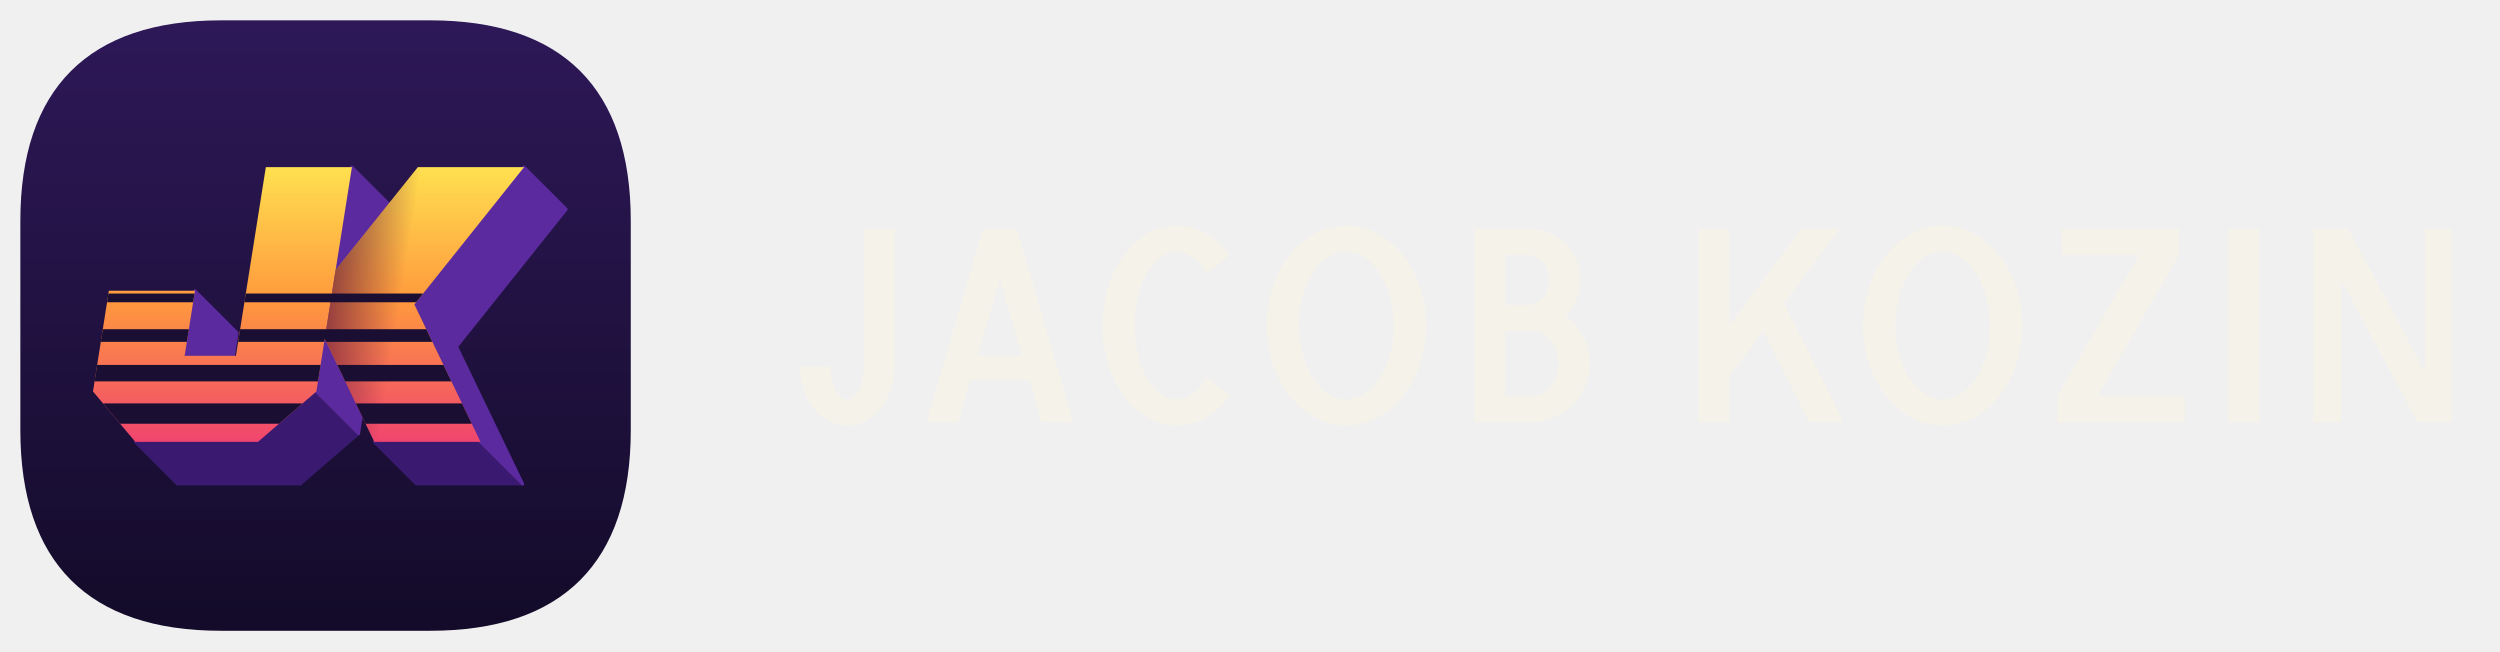
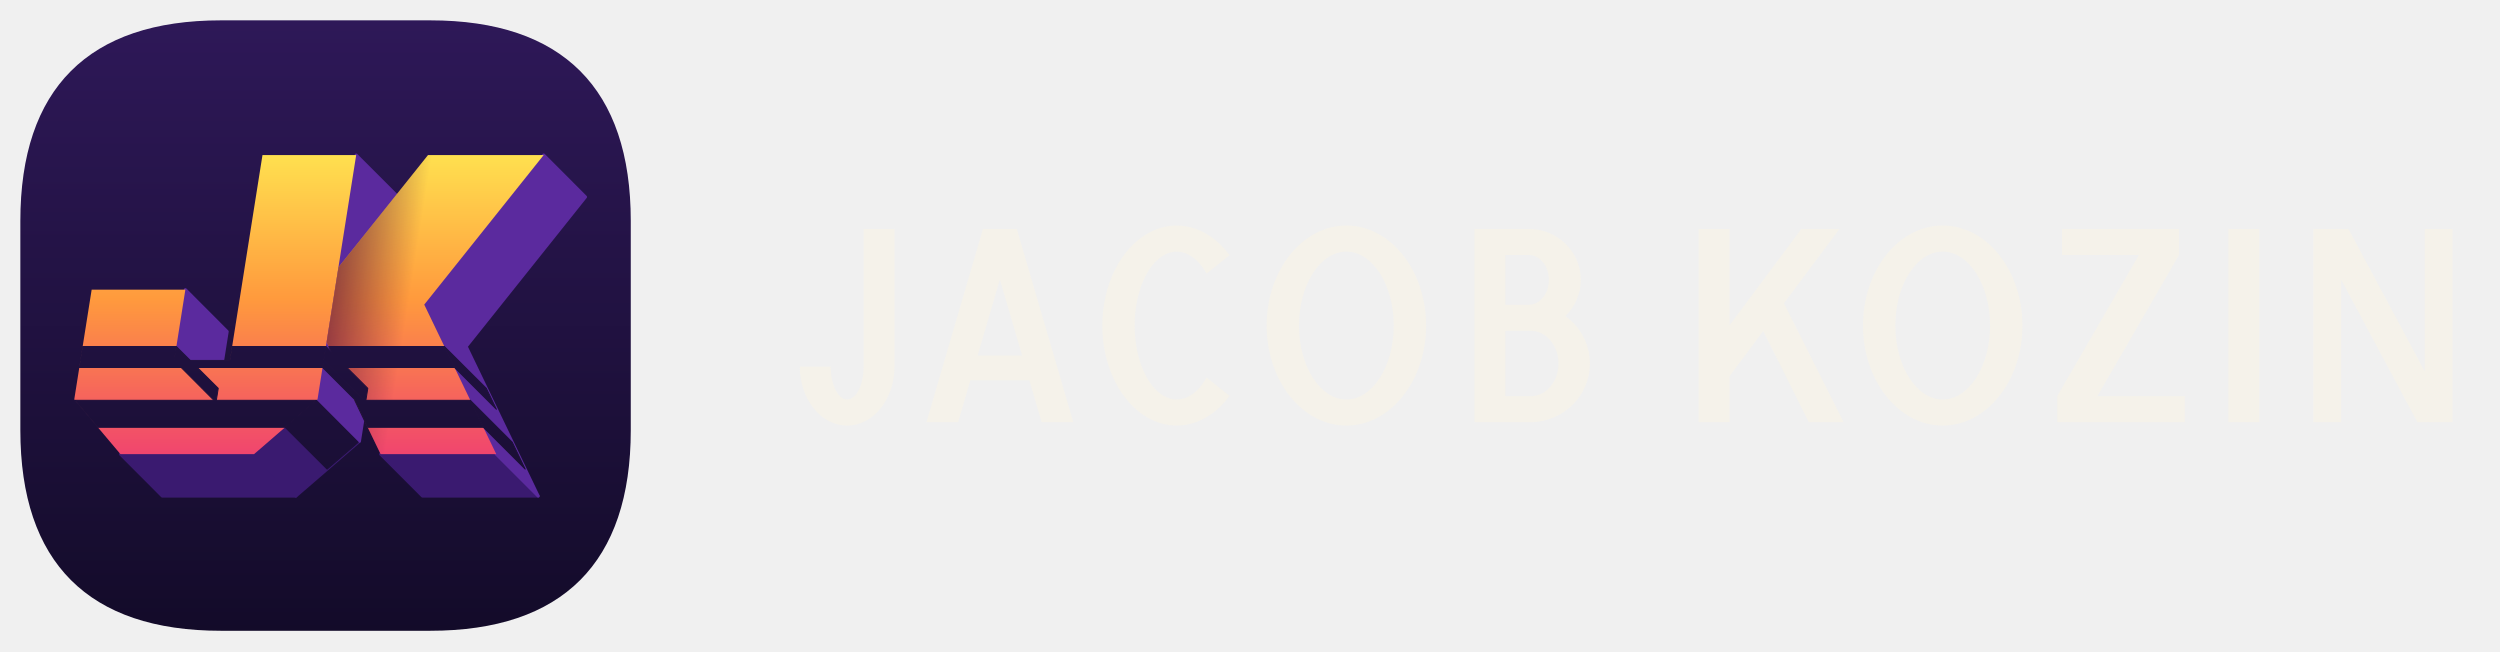
<svg xmlns="http://www.w3.org/2000/svg" viewBox="0 0 245.73 64" role="img" aria-label="Jacob Kozin">
  <svg x="0" y="0" width="64" height="64" viewBox="0 0 64 64">
    <defs>
      <linearGradient id="sky" x1="0" y1="0" x2="0" y2="1">
        <stop offset="0" stop-color="#2E1858" />
        <stop offset="1" stop-color="#130B29" />
      </linearGradient>
-       <linearGradient id="sun" gradientUnits="userSpaceOnUse" x1="0" y1="16.43" x2="0" y2="43.43">
+       <linearGradient id="sun" gradientUnits="userSpaceOnUse" x1="0" y1="15.24" x2="0" y2="44.64">
        <stop offset="0" stop-color="#FFE04F" />
        <stop offset=".48" stop-color="#FF9A3D" />
        <stop offset="1" stop-color="#F0456E" />
      </linearGradient>
-       <linearGradient id="sh" gradientUnits="userSpaceOnUse" x1="32.45" y1="29.93" x2="39.12" y2="30.99">
+       <linearGradient id="sh" gradientUnits="userSpaceOnUse" x1="32.69" y1="29.94" x2="39.95" y2="31.09">
        <stop offset="0" stop-color="#5A0F3C" stop-opacity=".62" />
        <stop offset="1" stop-color="#5A0F3C" stop-opacity="0" />
      </linearGradient>
      <clipPath id="faces">
-         <path d="M26.13 16.43L34.59 16.43L31.1 38.48L25.36 43.43L13.3 43.43L9.14 38.48L10.7 28.58L19.16 28.58L18.15 34.97L23.19 34.97Z" />
-         <path d="M32.98 26.55L41.07 16.43L51.51 16.43L40.73 29.93L47.23 43.43L36.79 43.43L31.92 33.3Z" />
+         <path d="M25.8 15.24L35.01 15.24L31.21 39.25L24.97 44.64L11.84 44.64L7.3 39.25L9.01 28.47L18.22 28.47L17.12 35.43L22.6 35.43Z" />
+         <path d="M33.27 26.27L42.07 15.24L53.44 15.24L41.7 29.94L48.78 44.64L37.41 44.64L32.1 33.62Z" />
      </clipPath>
+       <mask id="cut">
+         <rect width="64" height="64" fill="#fff" />
+         <g fill="#000" stroke="#000" stroke-width=".1" stroke-linejoin="round">
+           <path d="M8.12 34.06L17.33 34.06L17.12 35.43L7.9 35.43Z" />
+           <path d="M17.33 34.06L17.12 35.43L21.23 39.55L21.45 38.17Z" />
+           <path d="M22.82 34.06L32.03 34.06L31.82 35.43L22.6 35.43Z" />
+           <path d="M32.03 34.06L31.82 35.43L35.93 39.55L36.15 38.17Z" />
+           <path d="M7.9 35.43L31.82 35.43L31.71 36.12L7.8 36.12Z" />
+           <path d="M31.82 35.43L31.71 36.12L35.82 40.23L35.93 39.55Z" />
+           <path d="M7.38 39.35L31.1 39.35L28.03 42L9.61 42Z" />
+           <path d="M31.1 39.35L28.03 42L32.15 46.11L35.21 43.47Z" />
+           <path d="M32.32 34.06L43.68 34.06L44.68 36.12L33.31 36.12Z" />
+           <path d="M43.68 34.06L44.68 36.12L48.79 40.23L47.8 38.17Z" />
+           <path d="M34.87 39.35L46.23 39.35L47.51 42L36.14 42Z" />
+           <path d="M46.23 39.35L47.51 42L51.62 46.11L50.35 43.47Z" />
+         </g>
+       </mask>
    </defs>
    <path d="M21.72 2H42.28C55.3 2 62 8.7 62 21.72V42.28C62 55.3 55.3 62 42.28 62H21.72C8.7 62 2 55.3 2 42.28V21.72C2 8.7 8.7 2 21.72 2Z" fill="url(#sky)" />
-     <path fill="#5B2A9E" stroke="#5B2A9E" stroke-width=".3" stroke-linejoin="round" d="M19.16 28.58L18.15 34.97L22.29 39.11L23.3 32.72Z" />
-     <path fill="#3A1A70" stroke="#3A1A70" stroke-width=".3" stroke-linejoin="round" d="M25.36 43.43L13.3 43.43L17.44 47.57L29.5 47.57Z" />
-     <path fill="#3A1A70" stroke="#3A1A70" stroke-width=".3" stroke-linejoin="round" d="M31.1 38.48L25.36 43.43L29.5 47.57L35.24 42.62Z" />
-     <path fill="#5B2A9E" stroke="#5B2A9E" stroke-width=".3" stroke-linejoin="round" d="M34.59 16.43L31.1 38.48L35.24 42.62L38.73 20.57Z" />
-     <path fill="#5B2A9E" stroke="#5B2A9E" stroke-width=".3" stroke-linejoin="round" d="M51.51 16.43L40.73 29.93L44.87 34.07L55.65 20.57Z" />
-     <path fill="#3A1A70" stroke="#3A1A70" stroke-width=".3" stroke-linejoin="round" d="M47.23 43.43L36.79 43.43L40.93 47.57L51.37 47.57Z" />
-     <path fill="#5B2A9E" stroke="#5B2A9E" stroke-width=".3" stroke-linejoin="round" d="M40.73 29.93L47.23 43.43L51.37 47.57L44.87 34.07Z" />
-     <path fill="url(#sun)" d="M26.13 16.43L34.59 16.43L31.1 38.48L25.36 43.43L13.3 43.43L9.14 38.48L10.7 28.58L19.16 28.58L18.15 34.97L23.19 34.97Z" />
-     <path fill="url(#sun)" d="M32.98 26.55L41.07 16.43L51.51 16.43L40.73 29.93L47.23 43.43L36.79 43.43L31.92 33.3Z" />
-     <path fill="url(#sh)" d="M32.98 26.55L41.07 16.43L51.51 16.43L40.73 29.93L47.23 43.43L36.79 43.43L31.92 33.3Z" />
-     <g clip-path="url(#faces)" fill="#1A0F33">
-       <rect x="0" y="28.85" width="64" height="0.86" />
-       <rect x="0" y="32.36" width="64" height="1.24" />
-       <rect x="0" y="35.87" width="64" height="1.62" />
-       <rect x="0" y="39.65" width="64" height="2" />
+     <g mask="url(#cut)">
+       <path fill="#5B2A9E" stroke="#5B2A9E" stroke-width=".3" stroke-linejoin="round" d="M18.22 28.47L17.12 35.43L21.23 39.55L22.33 32.59Z" />
+       <path fill="#3A1A70" stroke="#3A1A70" stroke-width=".3" stroke-linejoin="round" d="M24.97 44.64L11.84 44.64L15.95 48.76L29.08 48.76Z" />
+       <path fill="#3A1A70" stroke="#3A1A70" stroke-width=".3" stroke-linejoin="round" d="M31.21 39.25L24.97 44.64L29.08 48.76L35.33 43.37Z" />
+       <path fill="#5B2A9E" stroke="#5B2A9E" stroke-width=".3" stroke-linejoin="round" d="M35.01 15.24L31.21 39.25L35.33 43.37L39.13 19.36Z" />
+       <path fill="#5B2A9E" stroke="#5B2A9E" stroke-width=".3" stroke-linejoin="round" d="M53.44 15.24L41.7 29.94L45.82 34.06L57.55 19.36Z" />
+       <path fill="#3A1A70" stroke="#3A1A70" stroke-width=".3" stroke-linejoin="round" d="M48.78 44.64L37.41 44.64L41.53 48.76L52.9 48.76Z" />
+       <path fill="#5B2A9E" stroke="#5B2A9E" stroke-width=".3" stroke-linejoin="round" d="M41.7 29.94L48.78 44.64L52.9 48.76L45.82 34.06Z" />
+       <path fill="url(#sun)" d="M25.8 15.24L35.01 15.24L31.21 39.25L24.97 44.64L11.84 44.64L7.3 39.25L9.01 28.47L18.22 28.47L17.12 35.43L22.6 35.43Z" />
+       <path fill="url(#sun)" d="M33.27 26.27L42.07 15.24L53.44 15.24L41.7 29.94L48.78 44.64L37.41 44.64L32.1 33.62Z" />
+       <path fill="url(#sh)" d="M33.27 26.27L42.07 15.24L53.44 15.24L41.7 29.94L48.78 44.64L37.41 44.64L32.1 33.62Z" />
    </g>
  </svg>
  <path fill="#F5F2EA" transform="translate(77 22.5) scale(0.95)" d="M8.3 0 L11.5 0 L11.5 14.25 L8.3 14.25ZM11.5 14.25 A4.9 6.1 0 0 1 1.7 14.25 L4.9 14.25 A1.7 3.4 0 0 0 8.3 14.25ZM14.8 20 L20.65 0 L23.93 0 L18.08 20ZM26.72 20 L20.87 0 L24.15 0 L30 20ZM17.8 13.1 L27 13.1 L27 15.66 L17.8 15.66ZM46.17 17.28 A7.7 10.35 0 1 1 46.17 2.72 L43.79 4.62 A4.35 7.65 0 1 0 43.79 15.38ZM50 10 A8.25 10.35 0 0 1 66.5 10 A8.25 10.35 0 0 1 50 10ZM53.35 10 A4.9 7.65 0 0 0 63.15 10 A4.9 7.65 0 0 0 53.35 10ZM71.5 0 L74.7 0 L74.7 20 L71.5 20ZM71.5 0 H77.12 A5.38 5.27 0 0 1 77.12 10.55 H71.5ZM74.7 2.7 V7.85 H77.12 A2.08 2.57 0 0 0 77.12 2.7ZM71.5 7.85 H77.5 A6.2 6.08 0 0 1 77.5 20 H71.5ZM74.7 10.55 V17.3 H77.5 A2.85 3.38 0 0 0 77.5 10.55ZM94.7 0 L97.9 0 L97.9 20 L94.7 20ZM95.9 12.65 L105.33 0 L109.27 0 L95.9 17.91ZM102.73 6.12 L109.7 20 L106.1 20 L100.59 9ZM111.7 10 A8.25 10.35 0 0 1 128.2 10 A8.25 10.35 0 0 1 111.7 10ZM115.05 10 A4.9 7.65 0 0 0 124.85 10 A4.9 7.65 0 0 0 115.05 10ZM132.3 0 L144.4 0 L144.4 2.7 L135.95 17.3 L145 17.3 L145 20 L131.8 20 L131.8 17.3 L140.25 2.7 L132.3 2.7ZM149.5 0 L152.7 0 L152.7 20 L149.5 20ZM158.3 0 L161.18 0 L161.18 20 L158.3 20ZM169.82 0 L172.7 0 L172.7 20 L169.82 20ZM161.93 0 L172.64 20 L169.07 20 L158.36 0Z" />
</svg>
